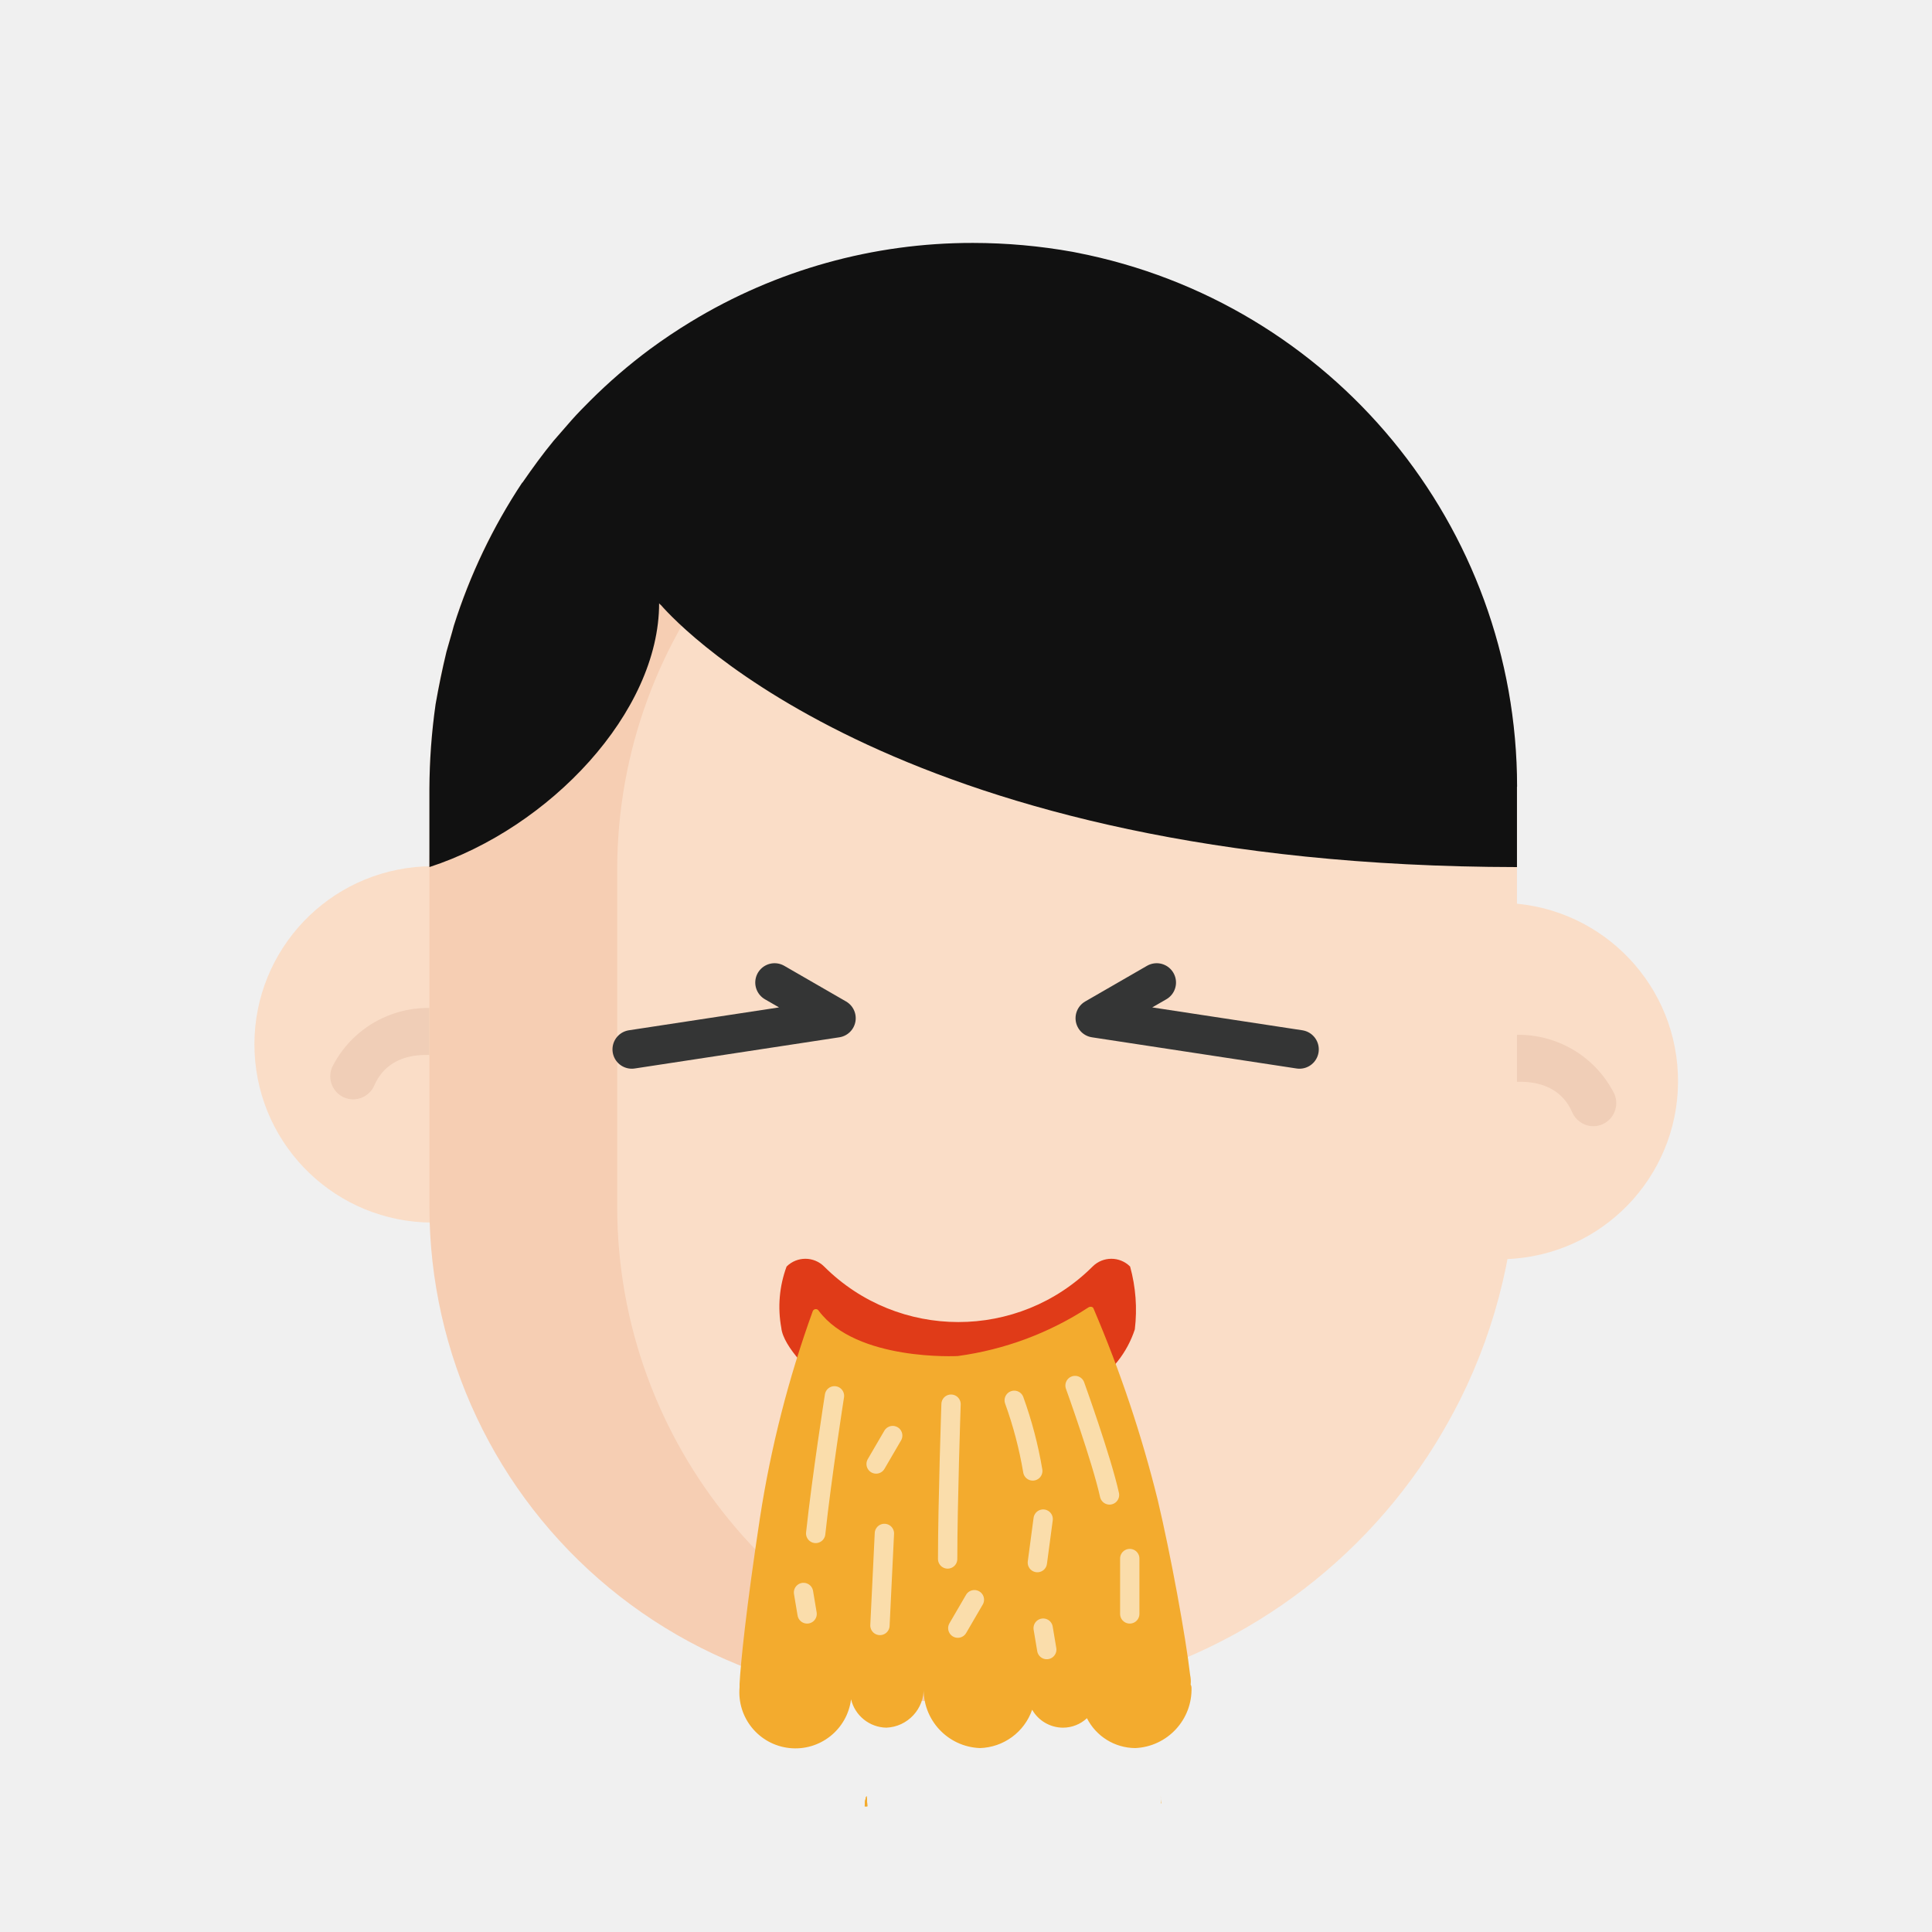
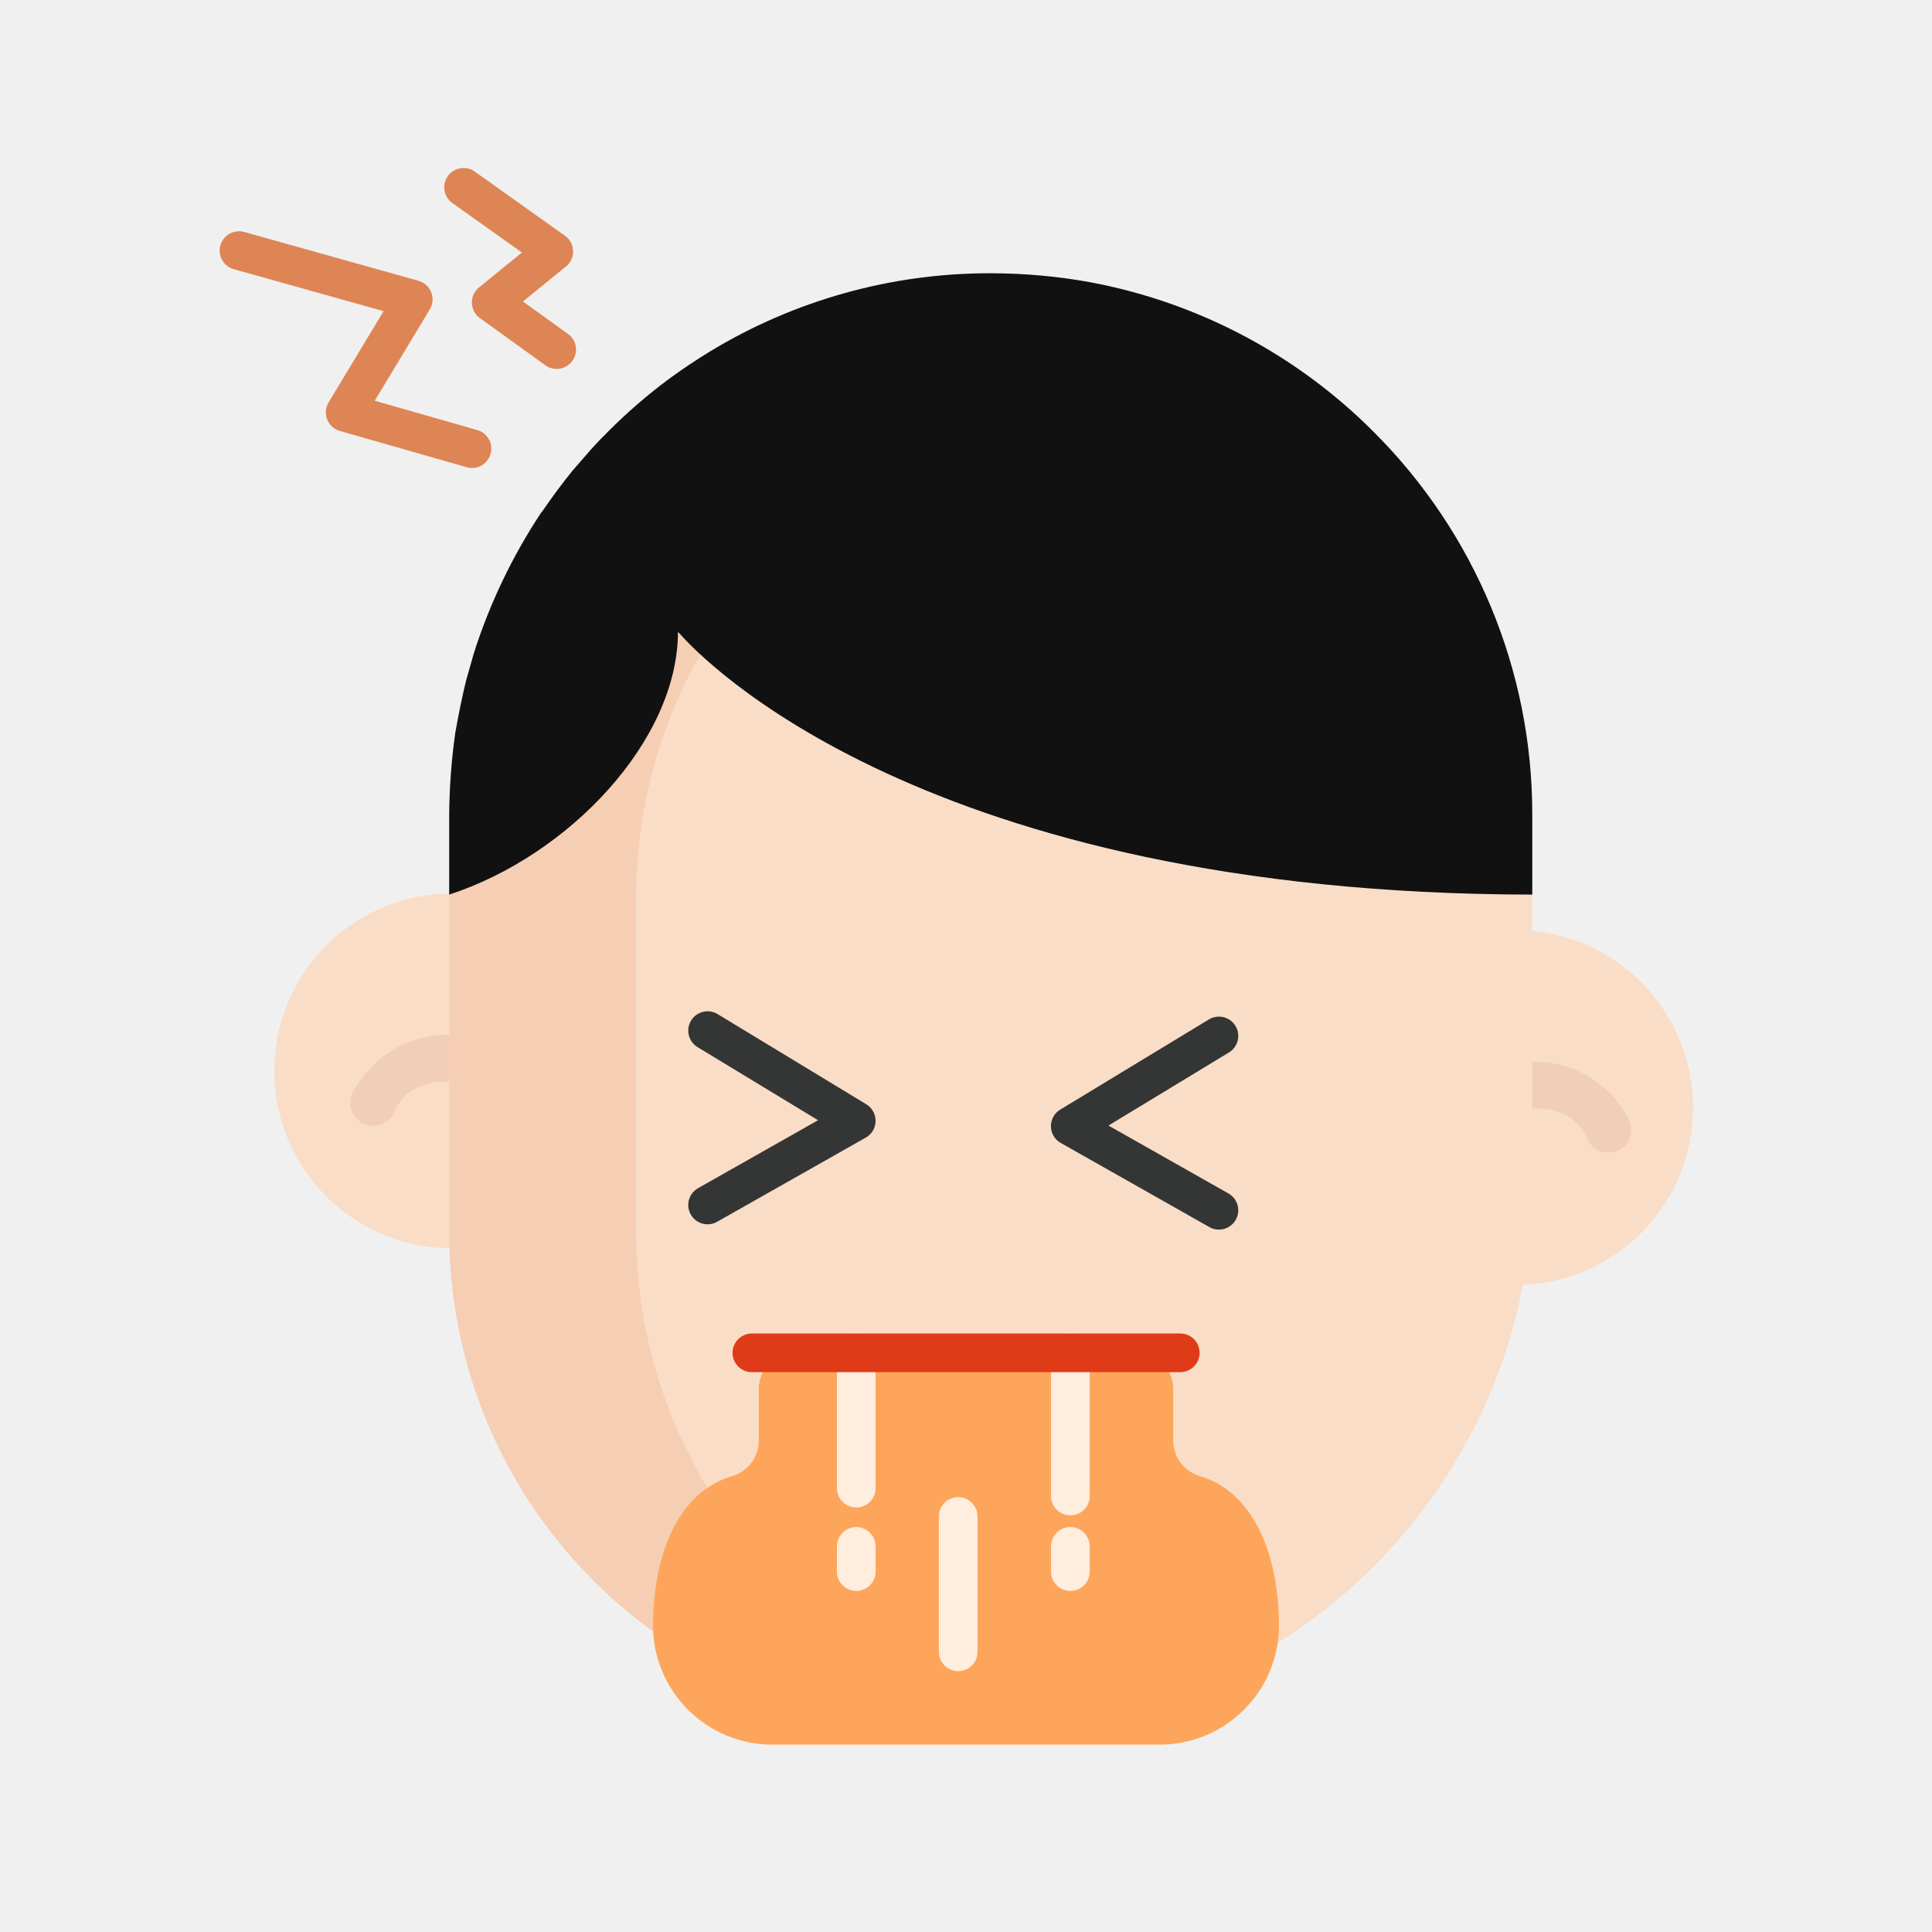
<svg xmlns="http://www.w3.org/2000/svg" width="50" height="50" viewBox="0 0 50 50">
  <defs>
    <style>
-             .cls-1{fill:#f3ab2e}.cls-2{fill:#faddc7}.cls-3{fill:#f0ceb7}.cls-4{fill:#f6ceb3}.cls-5{fill:#111}.cls-6{fill:#e03b18}.cls-7,.cls-8,.cls-9{fill:none}.cls-7,.cls-8{stroke-linecap:round}.cls-7{stroke-miterlimit:10;stroke-width:.5px;opacity:.6;stroke:#fff}.cls-8{stroke:#343535;stroke-linejoin:round}
+             .prefix__cls-1{fill:#faddc7}.prefix__cls-2{fill:#f0ceb7}.prefix__cls-5,.prefix__cls-6,.prefix__cls-8{fill:none}.prefix__cls-5{stroke:#343535}.prefix__cls-5,.prefix__cls-6,.prefix__cls-8{stroke-linecap:round}.prefix__cls-5,.prefix__cls-6{stroke-linejoin:round}.prefix__cls-6{stroke:#dd8554}.prefix__cls-8{stroke:#fff;stroke-miterlimit:10;opacity:.8}
        </style>
  </defs>
-   <g id="그룹_2502" data-name="그룹 2502" transform="translate(-678.021 -198.16)">
-     <g id="그룹_2501" data-name="그룹 2501">
-       <path id="패스_2389" d="M700.445 244.64a2.187 2.187 0 0 1 .022.267h-.067a.717.717 0 0 1 .045-.267z" class="cls-1" data-name="패스 2389" />
-       <path id="패스_2390" d="M708.077 244.818a.038.038 0 0 1-.012.022.658.658 0 0 0-.011-.212 1.729 1.729 0 0 1 .023.19z" class="cls-1" data-name="패스 2390" />
-       <path id="패스_2391" d="M700.467 244.907h-.067a.717.717 0 0 1 .045-.267 2.187 2.187 0 0 1 .022.267z" class="cls-1" data-name="패스 2391" />
-       <path id="패스_2392" d="M700.467 244.907h-.067a.717.717 0 0 1 .045-.267 2.187 2.187 0 0 1 .022.267z" class="cls-1" data-name="패스 2392" />
-       <g id="그룹_2500" data-name="그룹 2500">
-         <path id="패스_2393" d="M716.275 221.562a4.669 4.669 0 0 1 .571-.035 4.611 4.611 0 0 1 .375 9.206c-.123.01-.249.016-.375.016z" class="cls-2" data-name="패스 2393" />
-         <path id="패스_2394" d="M690.138 229.7a4.559 4.559 0 0 1-.941.1 4.611 4.611 0 0 1-.43-9.2 4.145 4.145 0 0 1 .433-.021 4.67 4.67 0 0 1 .571.035z" class="cls-2" data-name="패스 2394" />
-         <path id="패스_2395" d="M719.257 227.306a.6.6 0 0 1-.546-.358c-.486-1.117-1.9-.73-1.96-.713a.6.6 0 1 1-.325-1.145 2.772 2.772 0 0 1 3.376 1.383.6.6 0 0 1-.308.783.587.587 0 0 1-.237.05z" class="cls-3" data-name="패스 2395" />
-         <path id="패스_2396" d="M687.161 226.611a.606.606 0 0 1-.237-.049.6.6 0 0 1-.308-.783 2.774 2.774 0 0 1 3.377-1.384.6.6 0 0 1-.323 1.146c-.153-.042-1.491-.372-1.963.712a.6.6 0 0 1-.546.358z" class="cls-3" data-name="패스 2396" />
-         <path id="패스_2397" d="M717.28 218.523v9.59a13.988 13.988 0 0 1-1.468 6.264q-.3.594-.645 1.154a14.09 14.09 0 0 1-9.284 6.4 14.845 14.845 0 0 1-2.681.251 14.065 14.065 0 0 1-14.068-14.068v-9.59a14.065 14.065 0 0 1 14.066-14.069 14.847 14.847 0 0 1 2.681.251 14.088 14.088 0 0 1 11.4 13.817z" class="cls-2" data-name="패스 2397" />
-         <path id="패스_2398" d="M704.357 241.95a12.8 12.8 0 0 1-15.223-12.562v-8.716a12.8 12.8 0 0 1 15.223-12.562 12.8 12.8 0 0 0-10.363 12.562v8.716a12.8 12.8 0 0 0 10.363 12.562z" class="cls-4" data-name="패스 2398" />
-         <path id="패스_2399" d="M717.28 218.523v2.077c-15.815-.02-21.609-6.156-22.151-6.778a.173.173 0 0 1-.05-.05c0 2.821-2.832 5.814-5.945 6.828v-2.019a16.036 16.036 0 0 1 .161-2.2c.08-.451.171-.9.281-1.355.06-.221.131-.442.191-.673a14.764 14.764 0 0 1 1.767-3.7s.02-.01.02-.02c.251-.362.512-.723.794-1.065.16-.18.311-.361.472-.542s.311-.331.471-.492a14.007 14.007 0 0 1 1.547-1.335c.341-.251.7-.492 1.064-.713a13.994 13.994 0 0 1 7.3-2.039 14.66 14.66 0 0 1 2.581.231c.03.01.07.01.1.02a14.088 14.088 0 0 1 11.4 13.817z" class="cls-5" data-name="패스 2399" />
-         <path id="패스_2400" d="M707.268 230.938a4.208 4.208 0 0 1 .122 1.626 2.651 2.651 0 0 1-1.141 1.442 7.5 7.5 0 0 1-3.762.882 5.144 5.144 0 0 1-3.046-.852c-.4-.28-1.152-1.022-1.2-1.511a3 3 0 0 1 .137-1.587.688.688 0 0 1 .972 0 4.918 4.918 0 0 0 6.947 0 .687.687 0 0 1 .971 0z" class="cls-6" data-name="패스 2400" />
-         <g id="그룹_2499" data-name="그룹 2499">
-           <path id="패스_2401" d="M708.857 241.831a1.523 1.523 0 0 1-1.457 1.569 1.41 1.41 0 0 1-1.249-.773.908.908 0 0 1-.618.245.923.923 0 0 1-.8-.464 1.477 1.477 0 0 1-1.352.992 1.514 1.514 0 0 1-1.455-1.571 1.008 1.008 0 0 1-.966 1.043.959.959 0 0 1-.914-.734 1.451 1.451 0 0 1-2.885-.309v-.09c.026-.515.168-1.936.528-4.3a28.41 28.41 0 0 1 1.365-5.344.086.086 0 0 1 .155-.013c.978 1.314 3.6 1.172 3.6 1.172a8.2 8.2 0 0 0 3.386-1.262c.052-.026.116-.013.129.039a32.359 32.359 0 0 1 1.661 4.957c.335 1.416.721 3.52.837 4.524a.776.776 0 0 1 .013.245.159.159 0 0 1 .022.074z" class="cls-1" data-name="패스 2401" />
-           <path id="패스_2402" d="M699.617 234.284s-.328 2.093-.486 3.561" class="cls-7" data-name="패스 2402" />
-           <path id="패스_2403" d="M702.634 234.5s-.088 2.591-.088 4.006" class="cls-7" data-name="패스 2403" />
-           <path id="패스_2404" d="M705.843 234.017s.682 1.888.892 2.832" class="cls-7" data-name="패스 2404" />
-           <path id="선_434" d="M.429 0L0 .736" class="cls-7" data-name="선 434" transform="translate(702.809 239.56)" />
-           <path id="선_435" d="M.429 0L0 .736" class="cls-7" data-name="선 435" transform="translate(700.695 235.312)" />
-           <path id="선_436" d="M0 0v1.433" class="cls-7" data-name="선 436" transform="translate(707.259 238.495)" />
-           <path id="선_437" d="M.15 0L0 1.126" class="cls-7" data-name="선 437" transform="translate(704.868 237.474)" />
-           <path id="선_438" d="M.115 0L0 2.382" class="cls-7" data-name="선 438" transform="translate(700.794 237.845)" />
-           <path id="패스_2405" d="M704.269 234.4a10.486 10.486 0 0 1 .48 1.828" class="cls-7" data-name="패스 2405" />
-           <path id="선_439" d="M0 0l.093.555" class="cls-7" data-name="선 439" transform="translate(698.816 239.373)" />
-           <path id="선_440" d="M0 0l.093.555" class="cls-7" data-name="선 440" transform="translate(705.018 240.296)" />
-         </g>
-         <path id="패스_2406" d="M694.372 225.318l5.295-.807-1.6-.923" class="cls-8" data-name="패스 2406" />
-         <path id="패스_2407" d="M711.651 225.318l-5.295-.807 1.6-.923" class="cls-8" data-name="패스 2407" />
+   <g id="prefix__그룹_3591" data-name="그룹 3591" transform="translate(-677.654 53.572)">
+     <g id="prefix__그룹_3590" data-name="그룹 3590">
+       <g id="prefix__그룹_3588" data-name="그룹 3588">
+         <path id="prefix__패스_4272" d="M716.307-29.465a4.649 4.649 0 0 1 .569-.034 4.566 4.566 0 0 1 .8.07 4.591 4.591 0 0 1 3.794 4.521 4.59 4.59 0 0 1-4.219 4.577c-.123.01-.248.016-.373.016" class="prefix__cls-1" data-name="패스 4272" />
+         <path id="prefix__패스_4273" d="M690.279-21.364a4.6 4.6 0 0 1-.938.1 4.592 4.592 0 0 1-4.589-4.593 4.59 4.59 0 0 1 4.161-4.57 4.106 4.106 0 0 1 .431-.021 4.648 4.648 0 0 1 .569.034" class="prefix__cls-1" data-name="패스 4273" />
+         <path id="prefix__패스_4274" d="M719.277-23.744a.593.593 0 0 1-.544-.356c-.483-1.113-1.892-.727-1.952-.71a.594.594 0 0 1-.732-.409.594.594 0 0 1 .409-.732 2.762 2.762 0 0 1 3.362 1.378.593.593 0 0 1-.307.78.6.6 0 0 1-.236.049z" class="prefix__cls-2" data-name="패스 4274" />
+         <path id="prefix__패스_4275" d="M687.314-24.436a.6.6 0 0 1-.236-.049.592.592 0 0 1-.307-.78 2.763 2.763 0 0 1 3.363-1.378.594.594 0 0 1 .408.732.592.592 0 0 1-.73.409c-.153-.041-1.485-.37-1.954.71a.593.593 0 0 1-.544.356z" class="prefix__cls-2" data-name="패스 4275" />
+         <path id="prefix__패스_4276" d="M717.309-32.49v9.55a14.025 14.025 0 0 1-.6 4.075 14.1 14.1 0 0 1-.86 2.163q-.3.591-.642 1.15a14.154 14.154 0 0 1-1.714 2.225 13.986 13.986 0 0 1-7.532 4.147 14.733 14.733 0 0 1-2.67.25 14.007 14.007 0 0 1-14.01-14.01v-9.55a14.007 14.007 0 0 1 14.01-14.01 14.733 14.733 0 0 1 2.67.25 13.974 13.974 0 0 1 7.24 3.85 13.966 13.966 0 0 1 4.108 9.91z" class="prefix__cls-1" data-name="패스 4276" />
+         <path id="prefix__패스_4277" d="M704.439-9.16a12.814 12.814 0 0 1-2.42.23 12.748 12.748 0 0 1-12.74-12.74v-8.68a12.748 12.748 0 0 1 12.74-12.74 12.814 12.814 0 0 1 2.42.23 12.741 12.741 0 0 0-10.32 12.51v8.68a12.741 12.741 0 0 0 10.32 12.51z" data-name="패스 4277" style="fill:#f6ceb3" />
+         <path id="prefix__패스_4278" d="M717.309-32.49v2.07c-15.75-.02-21.52-6.13-22.06-6.75a.173.173 0 0 1-.05-.05c0 2.81-2.82 5.79-5.92 6.8v-2.01a15.9 15.9 0 0 1 .16-2.19c.08-.45.17-.9.28-1.35.06-.22.13-.44.19-.67a14.679 14.679 0 0 1 1.76-3.68s.02-.01.02-.02c.25-.36.51-.72.79-1.06.16-.18.31-.36.47-.54s.31-.33.47-.49a14 14 0 0 1 1.54-1.33c.34-.25.7-.49 1.06-.71a13.942 13.942 0 0 1 7.27-2.03 14.536 14.536 0 0 1 2.57.23c.03.01.07.01.1.02a13.974 13.974 0 0 1 7.24 3.85 13.966 13.966 0 0 1 4.11 9.91z" data-name="패스 4278" style="fill:#111" />
+         <path id="prefix__패스_4279" d="M695.966-26.9l3.848 2.334-3.848 2.179" class="prefix__cls-5" data-name="패스 4279" />
+         <path id="prefix__패스_4280" d="M709.2-26.762l-3.848 2.334 3.848 2.178" class="prefix__cls-5" data-name="패스 4280" />
+         <path id="prefix__패스_4281" d="M683.839-47.087l4.51 1.263-1.762 2.924 3.282.939" class="prefix__cls-6" data-name="패스 4281" />
+         <path id="prefix__패스_4282" d="M689.651-48.724l2.335 1.661-1.62 1.318 1.695 1.221" class="prefix__cls-6" data-name="패스 4282" />
+       </g>
+       <path id="prefix__패스_4283" d="M710.754-11.508a3.087 3.087 0 0 1-3.088 3.087h-10.025a3.087 3.087 0 0 1-3.087-3.087c0-1.647.551-3.406 2.025-3.856a.963.963 0 0 0 .712-.907v-1.352a.94.94 0 0 1 .94-.941h8.846a.94.94 0 0 1 .94.941v1.352a.962.962 0 0 0 .711.907c1.472.452 2.026 2.216 2.026 3.856z" data-name="패스 4283" style="fill:#fda65b" />
+       <path id="prefix__선_803" d="M0 0L0 3.502" class="prefix__cls-8" data-name="선 803" transform="translate(699.814 -18.561)" />
+       <path id="prefix__선_804" d="M0 0L0 3.502" class="prefix__cls-8" data-name="선 804" transform="translate(702.452 -14.326)" />
+       <path id="prefix__선_805" d="M0 0L0 0.652" class="prefix__cls-8" data-name="선 805" transform="translate(699.814 -13.552)" />
+       <path id="prefix__선_806" d="M0 0L0 3.706" class="prefix__cls-8" data-name="선 806" transform="translate(705.355 -18.561)" />
+       <path id="prefix__선_807" d="M0 0L0 0.652" class="prefix__cls-8" data-name="선 807" transform="translate(705.355 -13.552)" />
+       <g id="prefix__그룹_3589" data-name="그룹 3589">
+         <path id="prefix__패스_4284" d="M708.2-18.061h-11.088a.5.5 0 0 1-.5-.5.5.5 0 0 1 .5-.5H708.2a.5.5 0 0 1 .5.5.5.5 0 0 1-.5.5z" data-name="패스 4284" style="fill:#e03b18" />
      </g>
    </g>
-     <path id="사각형_2729" d="M0 0h50v50H0z" class="cls-9" data-name="사각형 2729" transform="translate(678.022 198.16)" />
+     <path id="prefix__사각형_1945" d="M0 0H50V50H0z" data-name="사각형 1945" transform="translate(677.654 -53.572)" style="fill:none" />
  </g>
</svg>
